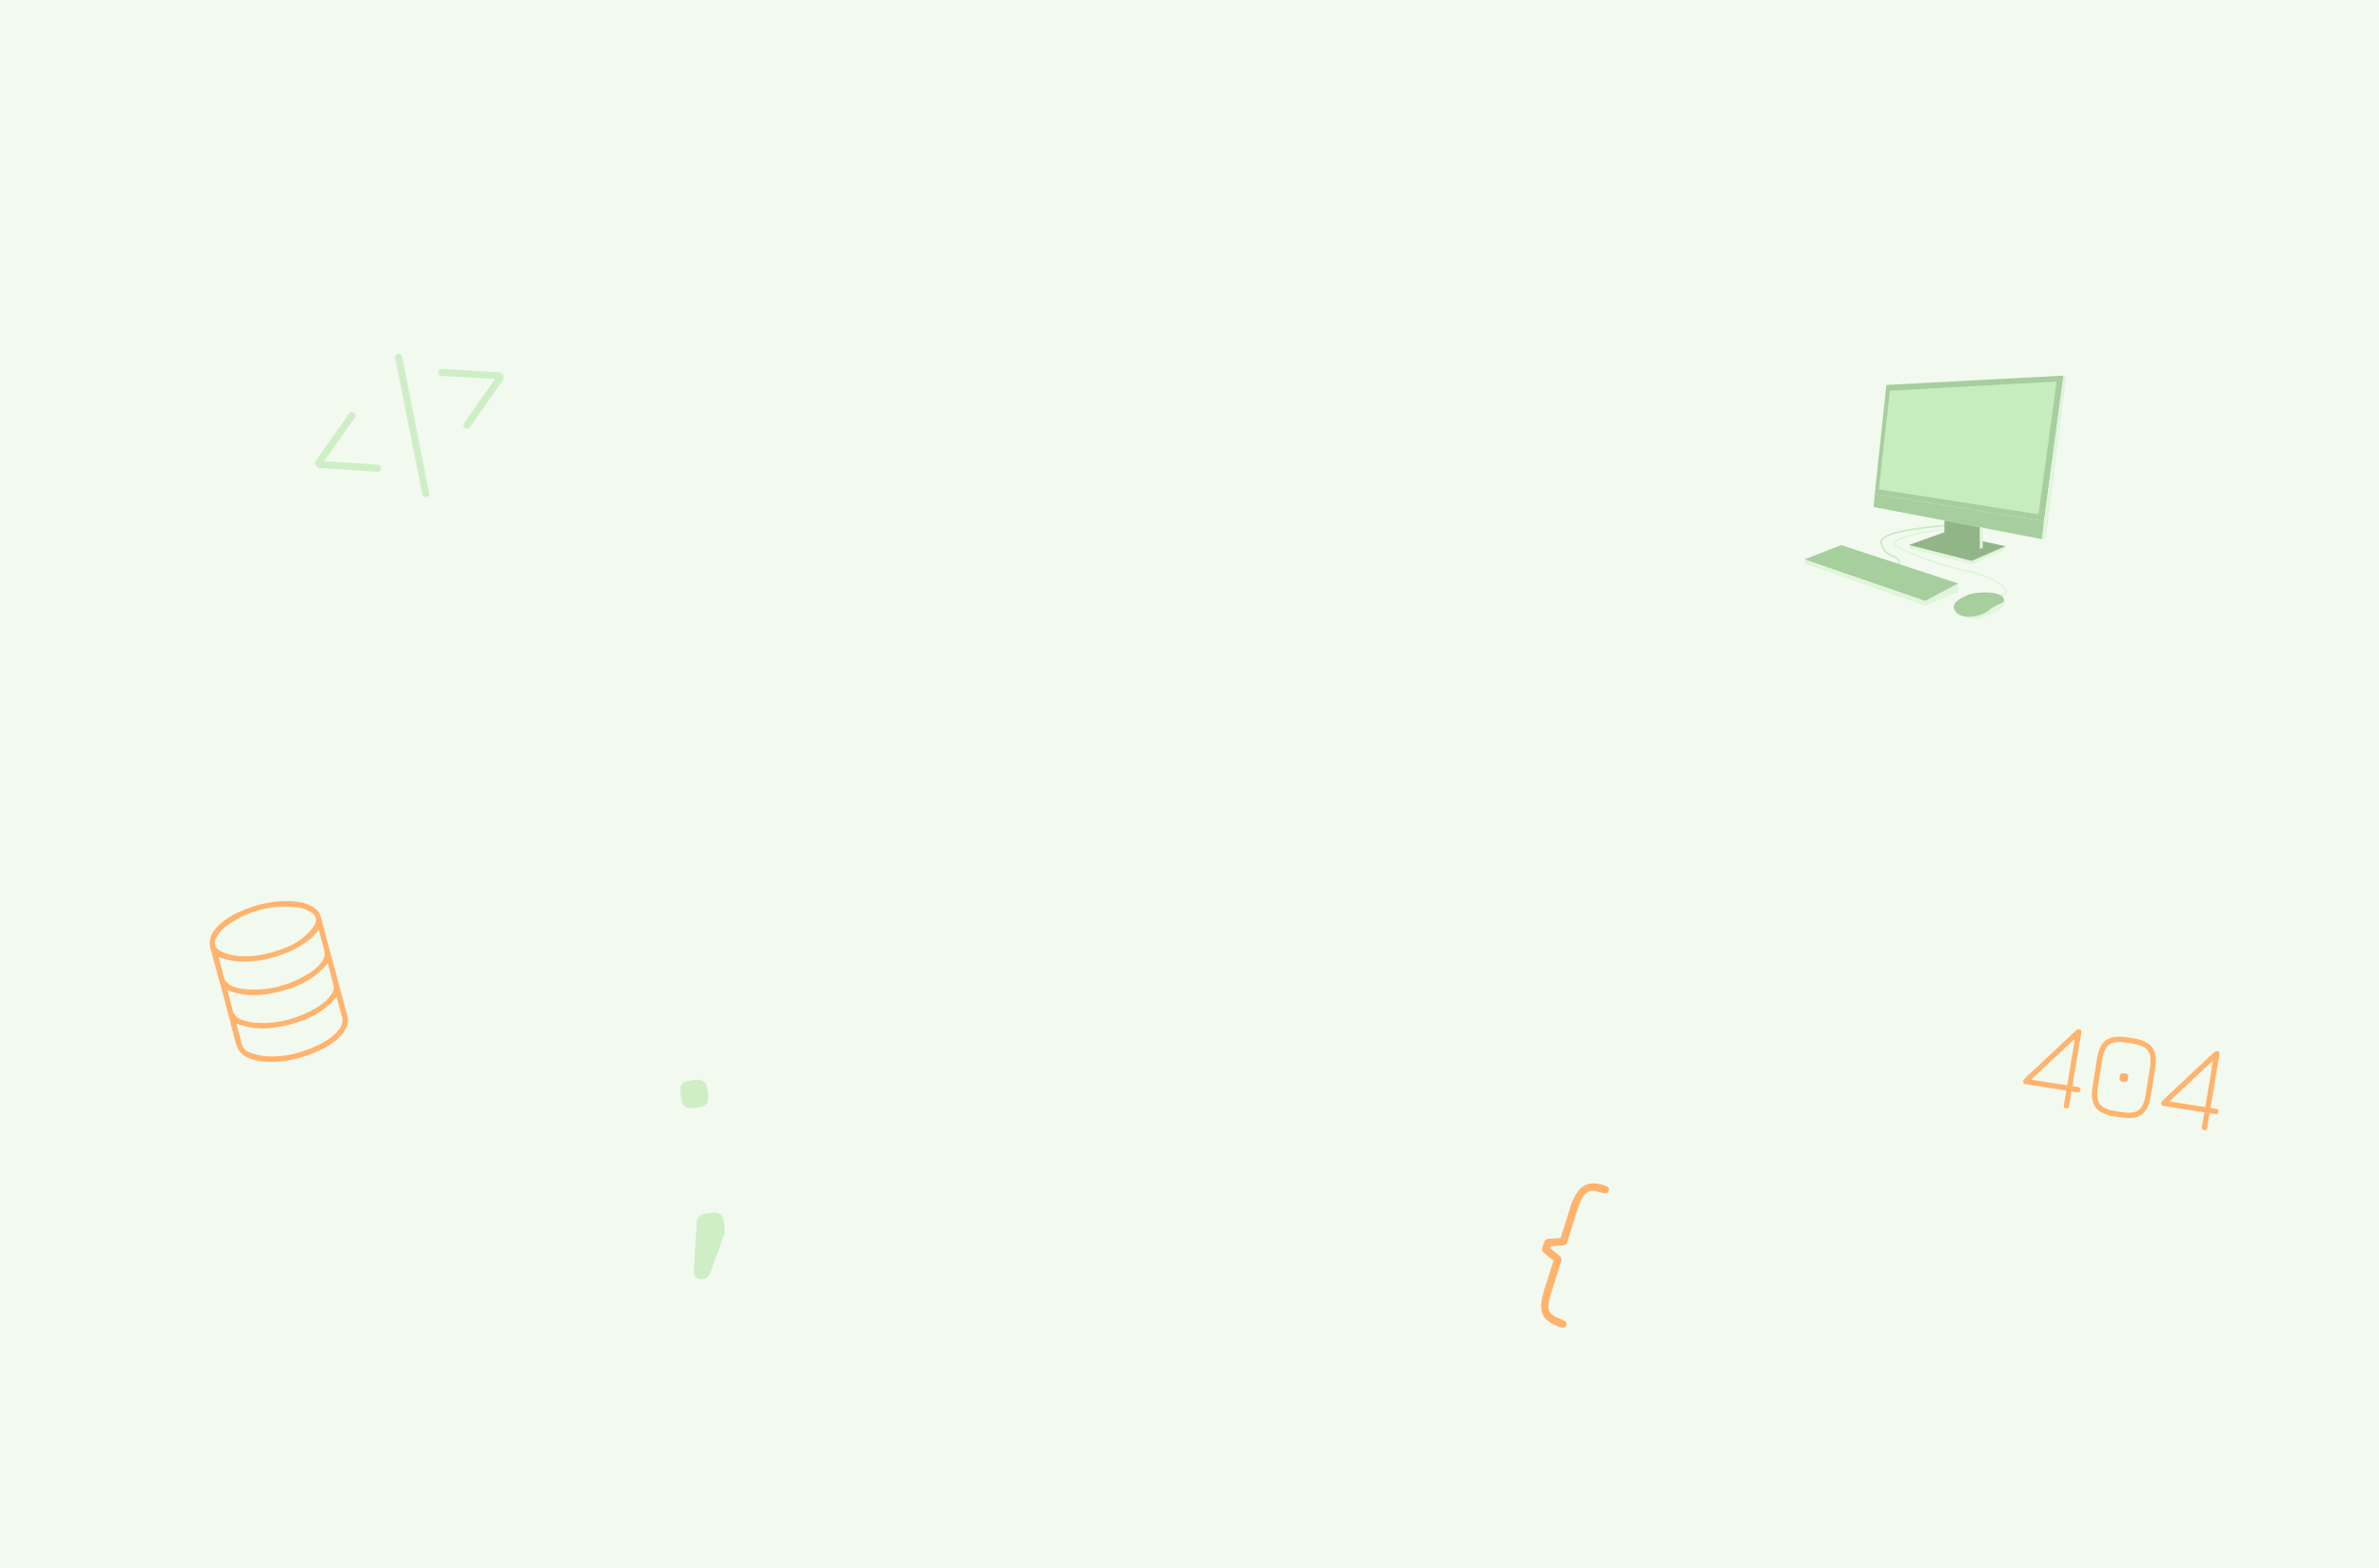
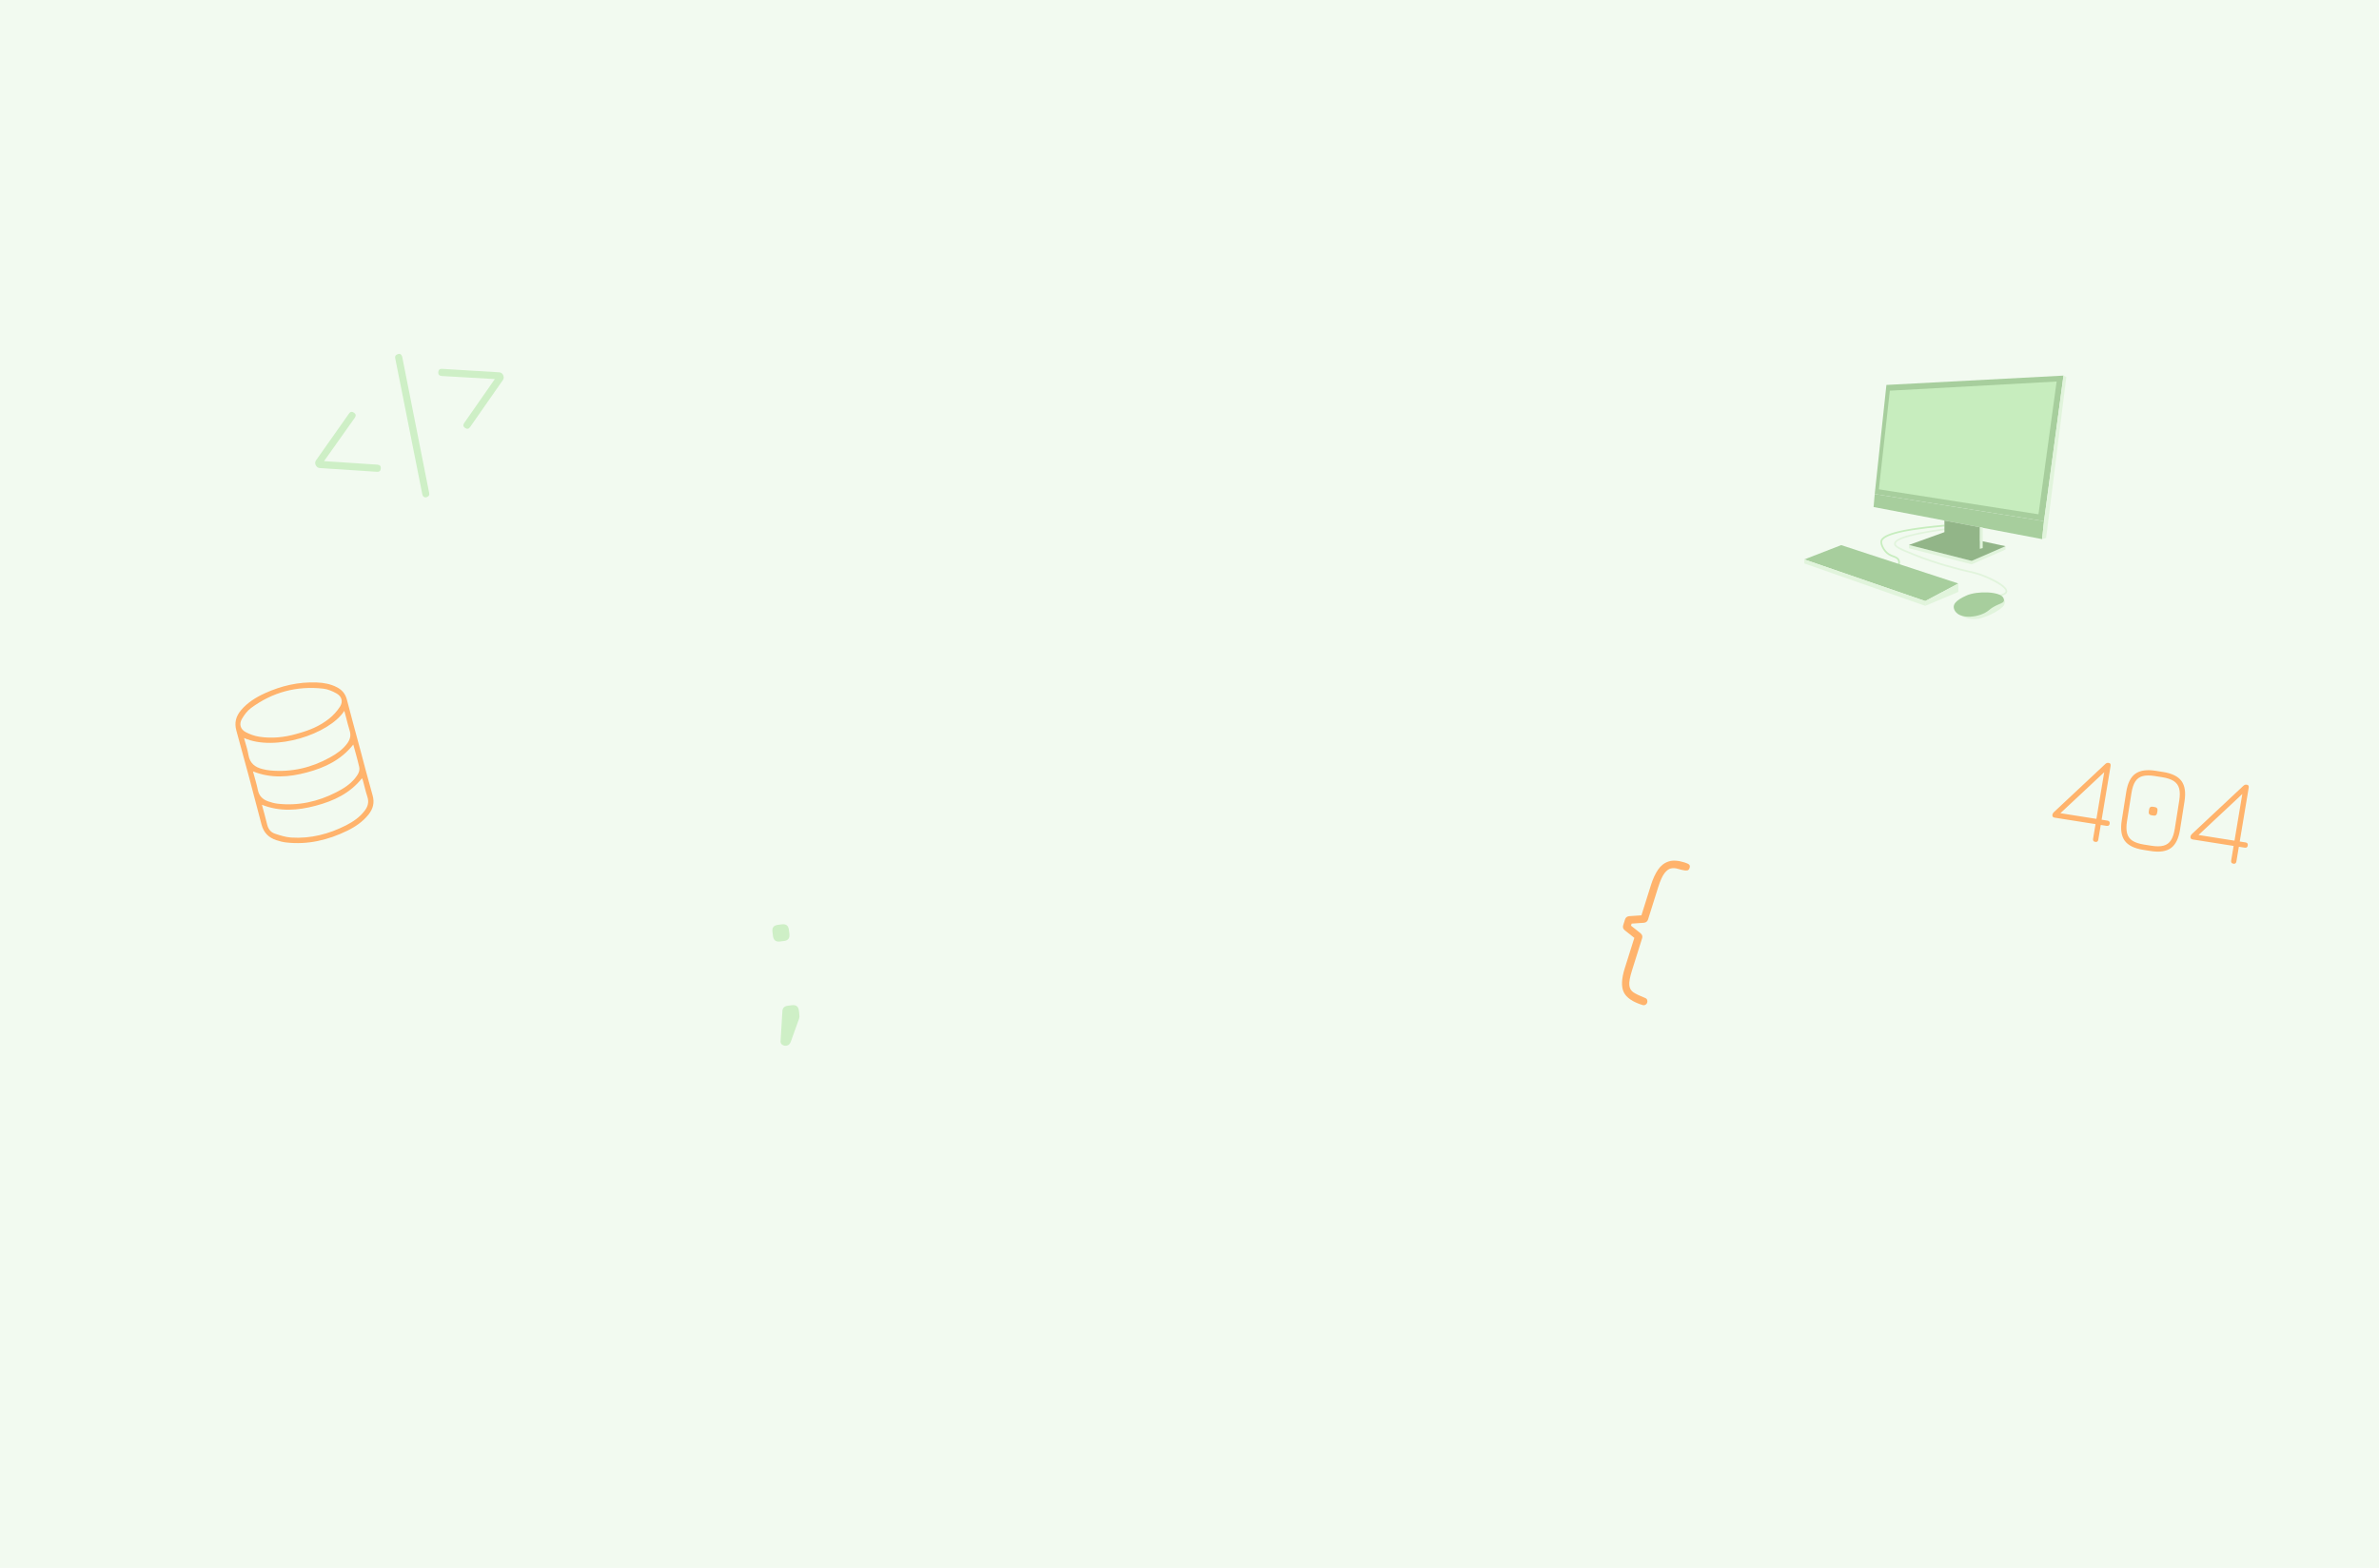
<svg xmlns="http://www.w3.org/2000/svg" id="Layer_1" data-name="Layer 1" viewBox="0 0 1638.4 1080">
  <defs>
    <clipPath id="clippath">
-       <rect x="152.22" y="621.26" width="79.57" height="109.56" transform="translate(-168.43 72.73) rotate(-15)" style="fill: none;" />
+       <rect x="169.88" y="470.63" width="79.57" height="109.56" transform="translate(-128.84 72.17) rotate(-15)" style="fill: none;" />
    </clipPath>
  </defs>
  <rect width="1638.4" height="1080" style="fill: #f2faf0;" />
  <g>
    <path d="m262.25,322.68c-.15,1.66-1.02,2.42-2.63,2.29l-39.29-2.58c-1.31-.05-2.29-.74-2.92-2.07-.57-1.18-.46-2.3.31-3.36l22.63-32.09c.9-1.33,2.04-1.54,3.43-.62,1.33.9,1.54,2.05.62,3.43l-21.99,31.01-.55-1.15,38.1,2.51c1.66.15,2.42,1.02,2.29,2.63Z" style="fill: #ceefc6;" />
-     <path d="m294.28,342.25c-.87.42-1.62.44-2.25.06-.63-.38-1.03-1.01-1.19-1.87l-18.64-93.62c-.33-1.21.1-2.11,1.29-2.67.94-.45,1.7-.52,2.28-.2s1,.97,1.26,1.96l18.54,93.67c.33,1.21-.1,2.11-1.29,2.67Z" style="fill: #ceefc6;" />
+     <path d="m294.28,342.25c-.87.42-1.62.44-2.25.06-.63-.38-1.03-1.01-1.19-1.87l-18.64-93.62c-.33-1.21.1-2.11,1.29-2.67.94-.45,1.7-.52,2.28-.2.58.32,1,.97,1.26,1.96l18.54,93.67c.33,1.21-.1,2.11-1.29,2.67Z" style="fill: #ceefc6;" />
    <path d="m320.31,294.78c-1.33-.9-1.54-2.04-.62-3.43l21.84-31.32.55,1.15-37.95-2.2c-1.66-.15-2.42-1.02-2.29-2.63.15-1.65,1.02-2.42,2.63-2.29l39.19,2.38c1.31.05,2.25.67,2.82,1.86.64,1.32.57,2.51-.21,3.57l-22.53,32.29c-.9,1.33-2.05,1.54-3.43.62Z" style="fill: #ceefc6;" />
  </g>
  <g style="clip-path: url(#clippath);">
-     <path d="m230.13,665.79c2.92,10.9,5.71,21.84,8.82,32.68,1.45,5.04.33,9.26-2.78,13.17-3.93,4.95-9.03,8.43-14.63,11.17-13.29,6.49-27.23,9.8-42.09,8.11-2.31-.26-4.63-.86-6.84-1.6-5.32-1.78-8.72-5.14-10.2-10.9-5.55-21.55-11.32-43.04-17.27-64.48-1.54-5.54-.28-10.01,3.23-14.16,4.44-5.25,10.15-8.79,16.32-11.62,11.36-5.18,23.25-7.94,35.78-7.45,4.81.19,9.5,1.03,13.84,3.26,3.52,1.8,5.87,4.48,6.89,8.43,2.89,11.15,5.93,22.26,8.91,33.38h0Zm-43.44-9.71c8.91-2.39,15.76-5.29,22.19-10.34,2.94-2.31,5.6-5.25,7.63-8.4,2.23-3.45,1.2-7.05-2.4-9.07-2.8-1.58-6.01-2.95-9.16-3.3-18.28-2.05-34.96,2.43-49.75,13.36-2.55,1.88-4.62,4.69-6.25,7.47-2.07,3.52-1.08,7.12,2.52,9.06,2.9,1.56,6.19,2.73,9.44,3.23,8.7,1.34,17.33.44,25.78-2h0Zm-23.97,48.88c1.24,4.62,2.54,9.02,3.57,13.48.72,3.11,2.45,5.43,5.31,6.39,3.67,1.24,7.5,2.45,11.32,2.7,13.37.86,25.95-2.4,37.82-8.46,4.92-2.51,9.42-5.62,12.8-10.09,2.16-2.85,3.01-5.87,1.83-9.47-1.22-3.72-2.06-7.56-3.1-11.33-.15-.54-.41-1.05-.6-1.55-8.3,10.47-19.5,15.69-31.83,18.97-12.3,3.27-24.61,4.31-37.14-.66h0Zm-12.33-46c1.1,4.12,2.42,7.84,3.06,11.68.95,5.74,4.55,8.48,9.75,9.74,1.82.44,3.68.81,5.54.97,14.47,1.26,28-1.9,40.65-8.89,4.61-2.54,8.96-5.46,12.12-9.81,1.96-2.69,2.7-5.53,1.62-8.84-.97-2.97-1.65-6.04-2.46-9.06-.37-1.38-.74-2.76-1.2-4.47-10.53,16.17-47.94,28.18-69.07,18.68h0Zm75.25,4.52c-8.41,10.65-19.63,15.91-31.92,19.19-12.33,3.29-24.71,4.32-37.17-.73,1.2,4.46,2.52,8.57,3.36,12.78.84,4.2,3.4,6.6,7.17,7.91,2.13.74,4.35,1.35,6.59,1.6,14.2,1.58,27.57-1.41,40.18-7.86,4.88-2.49,9.56-5.39,13.07-9.76,1.79-2.24,3.46-4.72,2.8-7.69-1.13-5.09-2.64-10.1-4.07-15.44Z" style="fill: #ffb36c;" />
+     <path d="m247.79,515.16c2.92,10.9,5.71,21.84,8.82,32.68,1.45,5.04.33,9.26-2.78,13.17-3.93,4.95-9.03,8.43-14.63,11.17-13.29,6.49-27.23,9.8-42.09,8.11-2.31-.26-4.63-.86-6.84-1.6-5.32-1.78-8.72-5.14-10.2-10.9-5.55-21.55-11.32-43.04-17.27-64.48-1.54-5.54-.28-10.01,3.23-14.16,4.44-5.25,10.15-8.79,16.32-11.62,11.36-5.18,23.25-7.94,35.78-7.45,4.81.19,9.5,1.03,13.84,3.26,3.52,1.8,5.87,4.48,6.89,8.43,2.89,11.15,5.93,22.26,8.91,33.38h0Zm-43.44-9.71c8.91-2.39,15.76-5.29,22.19-10.34,2.94-2.31,5.6-5.25,7.63-8.4,2.23-3.45,1.2-7.05-2.4-9.07-2.8-1.58-6.01-2.95-9.16-3.3-18.28-2.05-34.96,2.43-49.75,13.36-2.55,1.88-4.62,4.69-6.25,7.47-2.07,3.52-1.08,7.12,2.52,9.06,2.9,1.56,6.19,2.73,9.44,3.23,8.7,1.34,17.33.44,25.78-2h0Zm-23.97,48.88c1.24,4.62,2.54,9.02,3.57,13.48.72,3.11,2.45,5.43,5.31,6.39,3.67,1.24,7.5,2.45,11.32,2.7,13.37.86,25.95-2.4,37.82-8.46,4.92-2.51,9.42-5.62,12.8-10.09,2.16-2.85,3.01-5.87,1.83-9.47-1.22-3.72-2.06-7.56-3.1-11.33-.15-.54-.41-1.05-.6-1.55-8.3,10.47-19.5,15.69-31.83,18.97-12.3,3.27-24.61,4.31-37.14-.66h0Zm-12.33-46c1.1,4.12,2.42,7.84,3.06,11.68.95,5.74,4.55,8.48,9.75,9.74,1.82.44,3.68.81,5.54.97,14.47,1.26,28-1.9,40.65-8.89,4.61-2.54,8.96-5.46,12.12-9.81,1.96-2.69,2.7-5.53,1.62-8.84-.97-2.97-1.65-6.04-2.46-9.06-.37-1.38-.74-2.76-1.2-4.47-10.53,16.17-47.94,28.18-69.07,18.68h0Zm75.25,4.52c-8.41,10.65-19.63,15.91-31.92,19.19-12.33,3.29-24.71,4.32-37.17-.73,1.2,4.46,2.52,8.57,3.36,12.78.84,4.2,3.4,6.6,7.17,7.91,2.13.74,4.35,1.35,6.59,1.6,14.2,1.58,27.57-1.41,40.18-7.86,4.88-2.49,9.56-5.39,13.07-9.76,1.79-2.24,3.46-4.72,2.8-7.69-1.13-5.09-2.64-10.1-4.07-15.44Z" style="fill: #ffb36c;" />
  </g>
-   <path d="m484.27,881.06c-1.66.21-3.18-.15-4.56-1.05-1.38-.91-2.04-2.26-1.98-4.04l2.06-33.32c-.03-4.03,2.03-6.3,6.19-6.82l4.71-.58c4.62-.57,7.21,1.45,7.78,6.07l.38,3.05c.23,1.85.32,3.15.28,3.91s-.17,1.43-.38,2.02l-9.41,26.21c-.98,2.74-2.66,4.27-5.06,4.56Zm-7.31-117.83c-4.62.57-7.23-1.54-7.82-6.34l-.58-4.71c-.57-4.62,1.45-7.21,6.07-7.79l4.71-.58c4.62-.57,7.21,1.45,7.78,6.07l.58,4.71c.6,4.81-1.41,7.49-6.03,8.06l-4.71.58Z" style="fill: #ceefc6;" />
-   <path d="m1075.5,914.51c-6.79-2.14-11.08-5.08-12.89-8.84-1.81-3.76-1.58-9.25.69-16.47l6.59-20.95-6.56-5.19c-1.17-.97-1.54-2.13-1.12-3.47l1.27-4.03c.41-1.3,1.34-2.05,2.79-2.25l8.51-.57,6.59-20.95c1.32-4.18,2.92-7.67,4.83-10.48,1.9-2.8,4.32-4.69,7.24-5.65,2.93-.97,6.6-.75,11.02.64,1.62.51,2.68,1.02,3.19,1.52.51.51.62,1.24.32,2.18s-.76,1.56-1.35,1.72c-.59.16-1.24.19-1.95.1-1.57-.24-3.15-.6-4.73-1.1s-3.14-.61-4.68-.33c-1.54.27-3.05,1.36-4.54,3.26-1.49,1.9-2.95,5.13-4.39,9.71l-7,22.25c-.41,1.3-1.34,2.05-2.79,2.25l-8.51.58-.45,1.42,6.56,5.19c1.17.97,1.54,2.13,1.12,3.47l-7,22.25c-1.43,4.54-2.04,7.91-1.82,10.13.21,2.21,1.22,3.88,3.01,5.01s4.33,2.34,7.61,3.63c.9.32,1.45.8,1.66,1.43s.23,1.24.04,1.83c-.22.71-.64,1.23-1.27,1.55-.62.33-1.29.38-2,.15Z" style="fill: #ffb36c;" />
+   <path d="m541.55,720.28c-1.01.13-1.94-.09-2.78-.64-.84-.55-1.24-1.38-1.21-2.46l1.25-20.29c-.02-2.45,1.24-3.84,3.77-4.15l2.87-.36c2.81-.35,4.39.88,4.74,3.69l.23,1.86c.14,1.13.2,1.92.17,2.38s-.11.87-.23,1.23l-5.73,15.96c-.59,1.67-1.62,2.6-3.08,2.78Zm-4.45-71.77c-2.81.35-4.4-.94-4.76-3.86l-.36-2.87c-.35-2.81.88-4.39,3.7-4.74l2.87-.36c2.81-.35,4.39.88,4.74,3.69l.36,2.87c.36,2.93-.86,4.56-3.67,4.91l-2.87.36Z" style="fill: #ceefc6;" />
+   <path d="m1131.16,692.25c-6.79-2.14-11.08-5.08-12.89-8.84-1.81-3.76-1.58-9.25.69-16.47l6.59-20.95-6.56-5.19c-1.17-.97-1.54-2.13-1.12-3.47l1.27-4.03c.41-1.3,1.34-2.05,2.79-2.25l8.51-.57,6.59-20.95c1.32-4.18,2.92-7.67,4.83-10.48,1.9-2.8,4.32-4.69,7.24-5.65,2.93-.97,6.6-.75,11.02.64,1.62.51,2.68,1.02,3.19,1.52.51.51.62,1.24.32,2.18-.31.99-.76,1.56-1.35,1.72-.59.16-1.24.19-1.95.1-1.57-.24-3.15-.6-4.73-1.1s-3.14-.61-4.68-.33c-1.54.27-3.05,1.36-4.54,3.26-1.49,1.9-2.95,5.13-4.39,9.71l-7,22.25c-.41,1.3-1.34,2.05-2.79,2.25l-8.51.58-.45,1.42,6.56,5.19c1.17.97,1.54,2.13,1.12,3.47l-7,22.25c-1.43,4.54-2.04,7.91-1.82,10.13.21,2.21,1.22,3.88,3.01,5.01s4.33,2.34,7.61,3.63c.9.32,1.45.8,1.66,1.43s.23,1.24.04,1.83c-.22.71-.64,1.23-1.27,1.55-.62.33-1.29.38-2,.15Z" style="fill: #ffb36c;" />
  <g>
-     <path d="m1422.87,763.4c-1.21-.19-1.71-.89-1.52-2.09l7.9-47.22.62.54-31.81,29.76-.64-.98,33.85,5.35c.6.1,1.03.32,1.28.67.25.35.33.82.24,1.43-.19,1.21-.89,1.71-2.09,1.52l-35.83-5.66c-1.21-.19-1.71-.89-1.52-2.09.09-.57.45-1.17,1.07-1.77l35.33-33.08c.38-.35.75-.59,1.11-.71.36-.12.79-.14,1.31-.06,1.03.16,1.46.85,1.26,2.05l-8.48,50.84c-.19,1.2-.89,1.71-2.09,1.52Z" style="fill: #ffb36c;" />
-     <path d="m1455.82,768.88c-6.11-.97-10.34-3.05-12.67-6.26-2.33-3.21-3.01-7.87-2.05-13.99l3.09-19.55c.97-6.12,3.06-10.32,6.3-12.62,3.23-2.3,7.88-2.97,13.94-2.01l5.17.82c6.11.97,10.34,3.05,12.67,6.26s3.02,7.87,2.05,13.99l-3.08,19.47c-.97,6.11-3.05,10.34-6.26,12.67-3.21,2.33-7.87,3.02-13.98,2.05l-5.17-.82Zm.57-3.62l5.17.82c3.39.54,6.16.51,8.33-.07s3.86-1.82,5.09-3.7c1.22-1.88,2.1-4.51,2.64-7.9l3.08-19.47c.54-3.39.51-6.16-.07-8.33-.59-2.17-1.82-3.86-3.7-5.09-1.88-1.22-4.52-2.1-7.9-2.64l-5.17-.82c-3.39-.54-6.17-.52-8.33.05-2.16.57-3.86,1.79-5.08,3.66-1.22,1.87-2.1,4.49-2.64,7.88l-3.09,19.55c-.54,3.39-.51,6.16.07,8.33.58,2.17,1.82,3.86,3.7,5.09,1.88,1.22,4.52,2.1,7.9,2.64Zm5.13-20.2c-1.44-.23-2.04-1.09-1.8-2.58l.23-1.46c.23-1.44,1.06-2.04,2.49-1.81l1.46.23c1.44.23,2.04,1.06,1.81,2.49l-.23,1.46c-.24,1.49-1.07,2.13-2.51,1.9l-1.46-.23Z" style="fill: #ffb36c;" />
-     <path d="m1517.96,778.43c-1.21-.19-1.71-.89-1.52-2.09l7.9-47.22.62.54-31.81,29.76-.64-.98,33.85,5.35c.6.1,1.03.32,1.28.67.25.35.33.82.24,1.43-.19,1.21-.89,1.71-2.1,1.52l-35.83-5.66c-1.21-.19-1.71-.89-1.52-2.09.09-.57.45-1.17,1.08-1.77l35.33-33.08c.38-.35.75-.59,1.11-.71.36-.12.79-.14,1.31-.06,1.03.16,1.46.85,1.27,2.05l-8.48,50.84c-.19,1.2-.89,1.71-2.09,1.52Z" style="fill: #ffb36c;" />
+     <path d="m1443,579.88c-1.21-.19-1.71-.89-1.52-2.09l7.9-47.22.62.54-31.81,29.76-.64-.98,33.85,5.35c.6.1,1.03.32,1.28.67.25.35.33.82.24,1.43-.19,1.21-.89,1.71-2.09,1.52l-35.83-5.66c-1.21-.19-1.71-.89-1.52-2.09.09-.57.45-1.17,1.07-1.77l35.33-33.08c.38-.35.75-.59,1.11-.71.36-.12.79-.14,1.31-.06,1.03.16,1.46.85,1.26,2.05l-8.48,50.84c-.19,1.2-.89,1.71-2.09,1.52Z" style="fill: #ffb36c;" />
+     <path d="m1475.95,585.35c-6.11-.97-10.34-3.05-12.67-6.26-2.33-3.21-3.01-7.87-2.05-13.99l3.09-19.55c.97-6.12,3.06-10.32,6.3-12.62,3.23-2.3,7.88-2.97,13.94-2.01l5.17.82c6.11.97,10.34,3.05,12.67,6.26,2.33,3.21,3.02,7.87,2.05,13.99l-3.08,19.47c-.97,6.11-3.05,10.34-6.26,12.67-3.21,2.33-7.87,3.02-13.98,2.05l-5.17-.82Zm.57-3.62l5.17.82c3.39.54,6.16.51,8.33-.07,2.17-.58,3.86-1.82,5.09-3.7,1.22-1.88,2.1-4.51,2.64-7.9l3.08-19.47c.54-3.39.51-6.16-.07-8.33-.59-2.17-1.82-3.86-3.7-5.09-1.88-1.22-4.52-2.1-7.9-2.64l-5.17-.82c-3.39-.54-6.17-.52-8.33.05-2.16.57-3.86,1.79-5.08,3.66-1.22,1.87-2.1,4.49-2.64,7.88l-3.09,19.55c-.54,3.39-.51,6.16.07,8.33.58,2.17,1.82,3.86,3.7,5.09,1.88,1.22,4.52,2.1,7.9,2.64Zm5.13-20.2c-1.44-.23-2.04-1.09-1.8-2.58l.23-1.46c.23-1.44,1.06-2.04,2.49-1.81l1.46.23c1.44.23,2.04,1.06,1.81,2.49l-.23,1.46c-.24,1.49-1.07,2.13-2.51,1.9l-1.46-.23Z" style="fill: #ffb36c;" />
+     <path d="m1538.1,594.9c-1.21-.19-1.71-.89-1.52-2.09l7.9-47.22.62.54-31.81,29.76-.64-.98,33.85,5.35c.6.1,1.03.32,1.28.67.25.35.33.82.24,1.43-.19,1.21-.89,1.71-2.1,1.52l-35.83-5.66c-1.21-.19-1.71-.89-1.52-2.09.09-.57.45-1.17,1.08-1.77l35.33-33.08c.38-.35.75-.59,1.11-.71.36-.12.79-.14,1.31-.06,1.03.16,1.46.85,1.27,2.05l-8.48,50.84c-.19,1.2-.89,1.71-2.09,1.52Z" style="fill: #ffb36c;" />
  </g>
  <g>
    <polygon points="1381.18 376.21 1381.18 378.52 1357.86 388.71 1357.86 386.34 1381.18 376.21" style="fill: #e1f4dc;" />
    <polygon points="1314.66 375.36 1314.66 377.66 1357.86 388.71 1357.86 386.34 1314.66 375.36" style="fill: #e1f4dc;" />
    <path d="m1375.27,409.96c4.84-.74,5.78-1.9,5.91-2.52.56-2.61-8.37-7.38-14.12-9.77-4.57-1.9-7.85-2.65-12.01-3.6l-1.4-.32c-4.47-1.03-20.26-4.89-35.97-11.26-9.24-3.74-13.32-5.5-13.26-7.93.06-2.56,3.9-6.47,36.39-10.84l.16,1.17c-23.06,3.1-35.29,6.45-35.36,9.69-.04,1.56,3.6,3.19,12.52,6.8,15.62,6.33,31.34,10.17,35.79,11.2l1.4.32c4.05.92,7.55,1.72,12.2,3.66,9.89,4.11,15.43,8.26,14.83,11.11-.35,1.66-2.61,2.79-6.89,3.45h0l-.18-1.17Z" style="fill: #e1f4dc;" />
    <path d="m1308.2,389.22l-1.13-.36c.33-1.06.34-1.98.02-2.75-.53-1.26-1.8-1.74-3.41-2.35-1-.38-2.13-.81-3.2-1.5-3.64-2.34-5.66-7.03-5.45-9.24.32-3.33,5.24-8.16,44.13-11.59l.1,1.18c-35.06,3.09-42.77,7.43-43.06,10.52-.15,1.59,1.44,5.91,4.91,8.13.97.62,1.99,1.01,2.98,1.39,1.73.66,3.36,1.28,4.08,3,.43,1.03.44,2.23.02,3.56Z" style="fill: #c7edbe;" />
    <polygon points="1268.02 375.47 1242.62 385.33 1325.91 414.02 1348.68 401.91 1268.02 375.47" style="fill: #a7ce9d;" />
    <polygon points="1242.62 388.1 1325.91 417.31 1325.91 414.02 1242.62 385.33 1242.62 388.1" style="fill: #e1f4dc;" />
    <polygon points="1348.68 407.7 1325.91 417.31 1325.91 414.02 1348.68 401.91 1348.68 407.7" style="fill: #e1f4dc;" />
    <path d="m1362.83,426.19s10.02-2.35,16.39-8.17c1.02-.93,1.62-2.26,1.5-3.63-.05-.58-.21-1.11-.58-1.36-1.07-.72-29.23,11.06-29.23,11.06,0,0,4.23,3.28,11.92,2.1Z" style="fill: #e1f4dc;" />
    <path d="m1379.73,411.85c2,4.46-3.7,3.06-9.98,8.44-5.82,4.99-19.56,6.69-23.31.61-2.56-4.16.29-7.31,7.83-10.7,7.54-3.39,23.46-2.81,25.46,1.64Z" style="fill: #a7ce9d;" />
    <g>
      <polygon points="1407.69 358.98 1291.11 340.29 1299.16 265.14 1421.11 258.71 1407.69 358.98" style="fill: #a7ce9d;" />
      <polygon points="1301.51 269.11 1416.38 262.79 1403.88 354.24 1293.96 337.04 1301.51 269.11" style="fill: #c7edbe;" />
      <polygon points="1406.38 371.34 1290.32 349.24 1291.11 340.29 1407.69 358.98 1406.38 371.34" style="fill: #a7ce9d;" />
      <polygon points="1406.38 371.34 1409.14 370.51 1423.09 259.63 1421.11 258.71 1407.69 358.98 1406.38 371.34" style="fill: #e1f4dc;" />
      <polygon points="1339.11 358.53 1339.11 366.54 1314.66 375.36 1357.89 386.34 1381.18 376.21 1363.68 372.44 1363.71 363.22 1339.11 358.53" style="fill: #92b588;" />
      <polygon points="1365.48 363.47 1365.48 377.53 1363.48 378.02 1363.48 363.09 1365.48 363.47" style="fill: #e1f4dc;" />
    </g>
  </g>
</svg>
